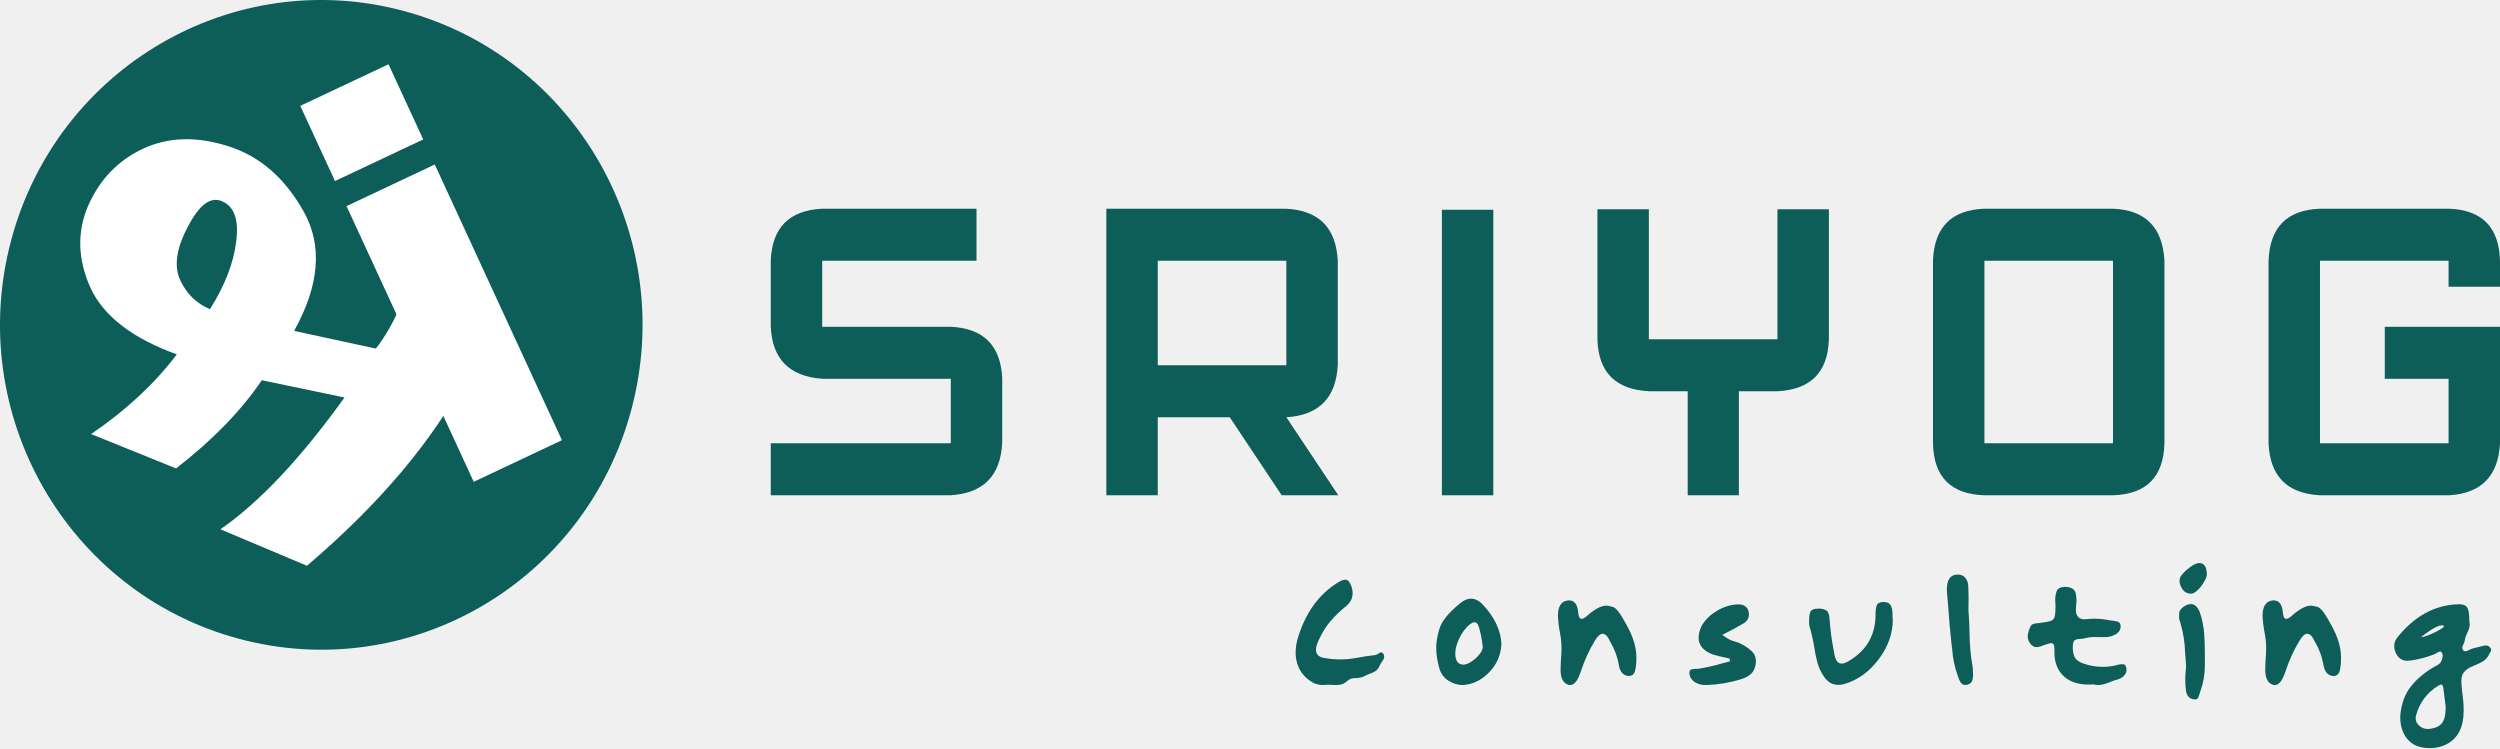
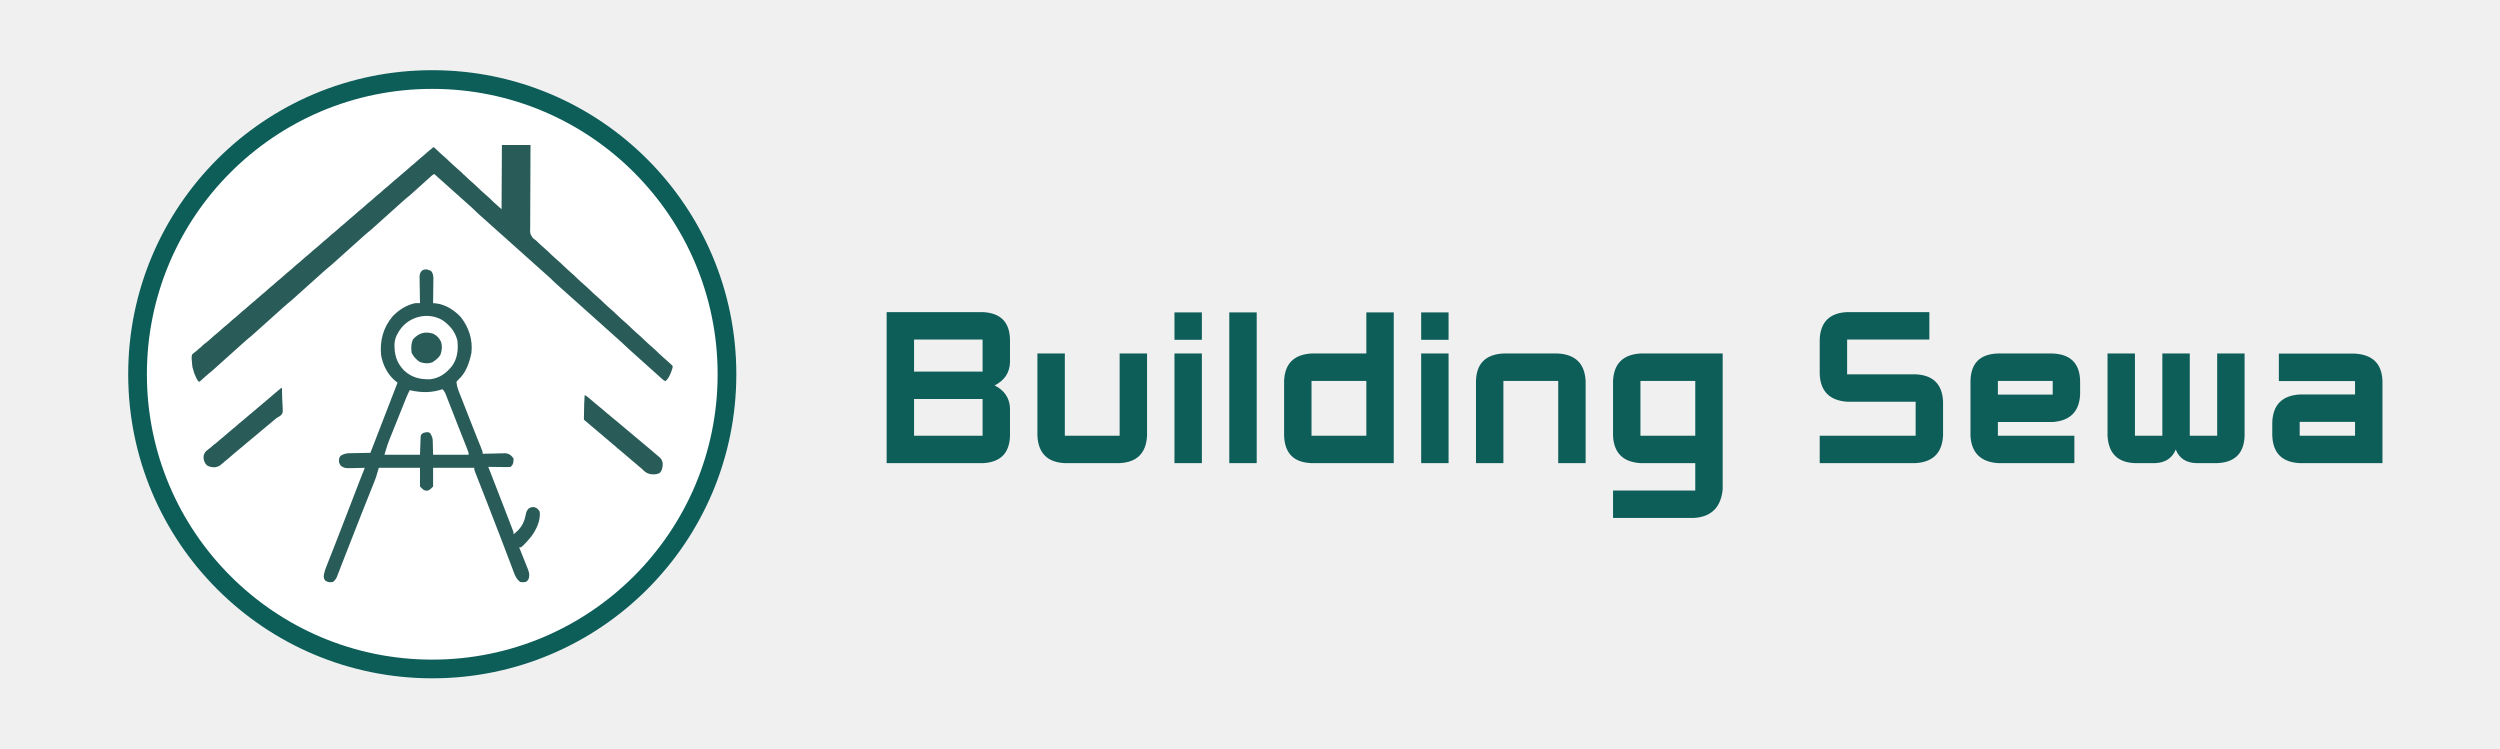
- <svg xmlns="http://www.w3.org/2000/svg" width="354" height="106" viewBox="0 0 354 106" fill="none">
-   <path d="M138.272 29.554V36.918H116.423V46.271H134.631C139.268 46.492 141.696 48.922 141.914 53.562V62.656C141.696 67.37 139.244 69.861 134.558 70.131H109.14V62.767H134.631V53.635H116.423C111.762 53.292 109.334 50.825 109.14 46.234V36.882C109.334 32.218 111.762 29.775 116.423 29.554H138.272Z" fill="#0D5D59" />
-   <path d="M182.146 51.721V36.918H163.938V51.721H182.146ZM163.938 59.085V70.131H156.655V29.554H182.073C186.759 29.775 189.211 32.254 189.429 36.992V51.647C189.211 56.311 186.783 58.79 182.146 59.085L189.502 70.131H181.491L174.135 59.085H163.938Z" fill="#0D5D59" />
-   <path d="M204.171 29.701H211.454V70.131H204.171V29.701Z" fill="#0D5D59" />
-   <path d="M226.195 29.628H233.478V48.038H251.686V29.628H258.969V48.112C258.799 52.752 256.359 55.182 251.65 55.403H246.224V70.131H238.977V55.403H233.551C228.793 55.182 226.341 52.739 226.195 48.075V29.628Z" fill="#0D5D59" />
-   <path d="M299.201 62.767V36.918H280.993V62.767H299.201ZM273.71 36.882C273.905 32.169 276.332 29.726 280.993 29.554H299.165C303.778 29.726 306.218 32.169 306.485 36.882V62.767C306.363 67.529 303.935 69.984 299.201 70.131H280.993C276.235 69.984 273.807 67.529 273.71 62.767V36.882Z" fill="#0D5D59" />
-   <path d="M321.226 36.955C321.396 32.193 323.823 29.726 328.509 29.554H346.79C351.475 29.726 353.879 32.193 354 36.955V40.6H346.717V36.918H328.509V62.767H346.717V53.635H337.686V46.271H354V62.767C353.757 67.406 351.354 69.861 346.79 70.131H328.509C323.872 69.886 321.444 67.443 321.226 62.804V36.955Z" fill="#0D5D59" />
-   <path d="M89.426 57.903C82.925 82.436 57.985 96.995 33.722 90.422C9.459 83.848 -4.94 58.631 1.561 34.097C8.062 9.564 33.002 -4.995 57.265 1.578C81.529 8.152 95.927 33.369 89.426 57.903Z" fill="#0D5D59" />
-   <path fill-rule="evenodd" clip-rule="evenodd" d="M53.227 49.359C55.763 46.06 57.533 41.996 58.537 37.164L66.026 53.398C61.248 62.463 53.727 71.368 43.463 80.114L31.213 74.949C36.758 71.1 42.615 64.878 48.782 56.283L37.072 53.84C34.138 58.175 30.09 62.337 24.928 66.327L12.895 61.462C17.825 58.117 21.873 54.357 25.039 50.182C18.734 47.899 14.657 44.753 12.807 40.744C11.001 36.714 10.89 32.851 12.474 29.154C14.101 25.436 16.679 22.745 20.208 21.08C23.781 19.395 27.807 19.267 32.285 20.695C36.743 22.079 40.317 25.167 43.006 29.961C45.694 34.754 45.242 40.385 41.648 46.854L53.227 49.359ZM25.516 39.658C26.41 41.596 27.814 42.972 29.728 43.786C31.84 40.43 33.077 37.245 33.438 34.232C33.842 31.198 33.205 29.3 31.526 28.536C29.891 27.751 28.257 28.924 26.624 32.055C24.971 35.141 24.602 37.675 25.516 39.658Z" fill="white" />
-   <path d="M49.07 29.185L61.563 23.293L79.572 62.331L67.079 68.223L49.07 29.185ZM42.521 14.989L55.014 9.097L59.925 19.744L47.433 25.636L42.521 14.989Z" fill="white" />
-   <path d="M189.07 97L188.036 96.956C187.948 96.956 187.846 96.963 187.728 96.978C187.611 96.993 187.479 97 187.332 97C186.907 97 186.482 96.912 186.056 96.736C184.868 96.105 184.084 95.196 183.702 94.008C183.541 93.495 183.46 92.959 183.46 92.402C183.46 91.639 183.607 90.818 183.9 89.938C185 86.609 186.804 84.152 189.312 82.568L189.422 82.502C189.833 82.223 190.2 82.084 190.522 82.084C190.816 82.084 191.072 82.341 191.292 82.854C191.454 83.25 191.534 83.631 191.534 83.998C191.534 84.673 191.248 85.267 190.676 85.78C189.87 86.411 189.122 87.122 188.432 87.914C187.758 88.691 187.186 89.615 186.716 90.686C186.467 91.214 186.342 91.654 186.342 92.006C186.342 92.695 186.79 93.091 187.684 93.194C188.388 93.311 189.085 93.37 189.774 93.37C190.522 93.37 191.263 93.304 191.996 93.172C192.906 92.996 193.822 92.857 194.746 92.754C194.878 92.725 195.018 92.659 195.164 92.556C195.311 92.439 195.458 92.38 195.604 92.38C195.736 92.38 195.854 92.497 195.956 92.732C195.986 92.82 196 92.908 196 92.996C196 93.099 195.971 93.216 195.912 93.348C195.854 93.465 195.766 93.605 195.648 93.766C195.531 93.913 195.436 94.074 195.362 94.25C195.201 94.617 194.996 94.881 194.746 95.042C194.512 95.189 194.262 95.306 193.998 95.394C193.749 95.467 193.514 95.57 193.294 95.702C192.884 95.907 192.473 96.01 192.062 96.01C191.828 96.01 191.608 96.032 191.402 96.076C191.197 96.12 191.006 96.223 190.83 96.384C190.464 96.707 190.097 96.897 189.73 96.956C189.525 96.985 189.305 97 189.07 97Z" fill="#0D5D59" />
-   <path d="M207.258 94.118C207.61 94.089 207.991 93.935 208.402 93.656C208.827 93.363 209.187 93.033 209.48 92.666C209.788 92.285 209.949 91.94 209.964 91.632L209.854 90.796C209.766 90.151 209.634 89.535 209.458 88.948C209.458 88.875 209.392 88.699 209.26 88.42C209.143 88.215 208.981 88.112 208.776 88.112C208.615 88.112 208.424 88.193 208.204 88.354C207.588 88.809 207.053 89.513 206.598 90.466C206.246 91.229 206.07 91.918 206.07 92.534C206.07 93.59 206.466 94.118 207.258 94.118ZM207.258 97H207.126C206.437 97 205.769 96.802 205.124 96.406C204.493 95.995 204.068 95.445 203.848 94.756C203.525 93.656 203.364 92.637 203.364 91.698C203.364 90.965 203.518 90.07 203.826 89.014C204.149 87.958 205.131 86.755 206.774 85.406C207.287 84.981 207.793 84.768 208.292 84.768C208.805 84.768 209.304 84.988 209.788 85.428C211.548 87.232 212.487 89.139 212.604 91.148C212.531 92.717 211.966 94.052 210.91 95.152C209.869 96.252 208.651 96.868 207.258 97Z" fill="#0D5D59" />
-   <path d="M222.319 97L222.099 96.978C221.351 96.743 220.977 96.032 220.977 94.844C220.977 94.331 221.013 93.575 221.087 92.578L221.109 91.874C221.109 91.053 221.028 90.253 220.867 89.476C220.72 88.684 220.632 87.899 220.603 87.122C220.617 85.861 221.065 85.164 221.945 85.032L222.165 85.01C222.913 85.01 223.345 85.545 223.463 86.616C223.507 87.291 223.668 87.628 223.947 87.628C224.137 87.628 224.387 87.496 224.695 87.232C225.795 86.249 226.719 85.758 227.467 85.758C227.599 85.758 227.899 85.817 228.369 85.934C228.838 86.051 229.491 86.909 230.327 88.508C231.251 90.136 231.713 91.669 231.713 93.106C231.713 93.971 231.639 94.639 231.493 95.108C231.375 95.46 231.126 95.665 230.745 95.724C229.879 95.724 229.366 95.167 229.205 94.052C228.999 92.952 228.633 91.947 228.105 91.038L228.017 90.884C227.679 90.121 227.32 89.74 226.939 89.74C226.587 89.74 226.22 90.063 225.839 90.708C225.003 92.087 224.328 93.575 223.815 95.174L223.727 95.372C223.36 96.457 222.891 97 222.319 97Z" fill="#0D5D59" />
-   <path d="M241.686 97H241.466C240.908 97 240.395 96.853 239.926 96.56C239.456 96.193 239.222 95.768 239.222 95.284C239.222 95.005 239.31 94.844 239.486 94.8C239.676 94.741 239.867 94.712 240.058 94.712H240.388C241.532 94.536 242.654 94.287 243.754 93.964L244.986 93.634C244.942 93.502 244.92 93.377 244.92 93.26L244.194 93.084C243.636 92.981 243.094 92.849 242.566 92.688C241.202 92.175 240.52 91.375 240.52 90.29C240.52 89.85 240.637 89.351 240.872 88.794C241.326 87.885 242.067 87.122 243.094 86.506C244.135 85.89 245.169 85.582 246.196 85.582C246.885 85.582 247.34 85.868 247.56 86.44C247.618 86.645 247.648 86.836 247.648 87.012C247.648 87.525 247.398 87.943 246.9 88.266C245.946 88.823 244.942 89.366 243.886 89.894C244.458 90.378 245.074 90.701 245.734 90.862C246.174 90.994 246.584 91.177 246.966 91.412C247.494 91.72 247.919 92.057 248.242 92.424C248.506 92.747 248.638 93.165 248.638 93.678L248.616 93.986C248.528 94.617 248.3 95.101 247.934 95.438C247.567 95.761 247.09 96.01 246.504 96.186C244.92 96.67 243.314 96.941 241.686 97Z" fill="#0D5D59" />
-   <path d="M260.298 96.978C259.477 96.978 258.802 96.589 258.274 95.812C257.834 95.167 257.519 94.485 257.328 93.766C257.137 93.047 256.991 92.314 256.888 91.566C256.756 90.803 256.595 90.048 256.404 89.3C256.243 88.875 256.162 88.449 256.162 88.024C256.177 87.907 256.184 87.782 256.184 87.65V87.452C256.184 87.188 256.235 86.924 256.338 86.66C256.47 86.337 256.881 86.176 257.57 86.176C257.966 86.176 258.303 86.257 258.582 86.418C258.861 86.579 259.022 86.983 259.066 87.628C259.169 89.183 259.374 90.723 259.682 92.248L259.726 92.512C259.873 93.48 260.225 93.964 260.782 93.964C261.105 93.964 261.493 93.81 261.948 93.502C264.324 92.05 265.534 89.931 265.578 87.144V86.814C265.578 86.418 265.629 86.066 265.732 85.758C265.835 85.435 266.157 85.259 266.7 85.23C267.257 85.245 267.617 85.443 267.778 85.824C267.91 86.132 267.976 86.491 267.976 86.902V87.276C267.976 87.364 267.983 87.452 267.998 87.54C268.013 87.613 268.02 87.679 268.02 87.738C268.02 89.733 267.338 91.625 265.974 93.414C264.625 95.189 262.982 96.347 261.046 96.89C260.782 96.949 260.533 96.978 260.298 96.978Z" fill="#0D5D59" />
-   <path d="M278.291 97C278.042 97 277.829 96.89 277.653 96.67C277.492 96.435 277.352 96.127 277.235 95.746C276.78 94.485 276.509 93.187 276.421 91.852L276.333 91.17C276.142 89.439 275.988 87.709 275.871 85.978C275.739 84.555 275.673 83.727 275.673 83.492C275.673 82.069 276.186 81.358 277.213 81.358C277.697 81.358 278.056 81.512 278.291 81.82C278.54 82.113 278.68 82.495 278.709 82.964C278.738 83.507 278.753 84.027 278.753 84.526L278.731 86.44C278.819 87.525 278.87 88.581 278.885 89.608C278.9 91.309 279.054 92.967 279.347 94.58C279.362 94.712 279.369 94.932 279.369 95.24L279.391 95.614C279.391 95.849 279.347 96.105 279.259 96.384C279.186 96.648 278.958 96.839 278.577 96.956C278.474 96.985 278.379 97 278.291 97Z" fill="#0D5D59" />
-   <path d="M297.111 97C296.891 97 296.671 96.971 296.451 96.912L295.725 96.934C294.273 96.934 293.122 96.553 292.271 95.79C291.362 94.969 290.907 93.839 290.907 92.402V91.918C290.907 91.346 290.753 91.06 290.445 91.06L290.203 91.104C290.174 91.104 289.917 91.185 289.433 91.346L289.257 91.412C288.935 91.559 288.619 91.632 288.311 91.632C288.033 91.632 287.761 91.471 287.497 91.148C287.248 90.811 287.123 90.481 287.123 90.158C287.123 89.791 287.233 89.351 287.453 88.838C287.571 88.574 287.725 88.413 287.915 88.354C288.121 88.281 288.341 88.244 288.575 88.244L288.905 88.2C289.609 88.112 290.108 88.017 290.401 87.914C290.709 87.797 290.893 87.584 290.951 87.276C291.025 86.968 291.061 86.469 291.061 85.78C291.061 85.633 291.054 85.494 291.039 85.362C291.025 85.215 291.017 85.083 291.017 84.966C291.017 84.555 291.083 84.145 291.215 83.734C291.347 83.323 291.773 83.111 292.491 83.096C293.313 83.14 293.789 83.448 293.921 84.02C293.995 84.328 294.031 84.658 294.031 85.01C294.031 85.289 294.009 85.575 293.965 85.868L293.943 86.33C293.943 87.239 294.361 87.694 295.197 87.694C295.344 87.694 295.505 87.679 295.681 87.65C295.989 87.621 296.29 87.606 296.583 87.606C297.287 87.606 297.984 87.679 298.673 87.826C298.908 87.855 299.135 87.885 299.355 87.914C299.59 87.943 299.803 88.002 299.993 88.09C300.184 88.178 300.279 88.391 300.279 88.728C300.279 89.153 300.059 89.513 299.619 89.806C299.209 90.026 298.798 90.158 298.387 90.202C298.109 90.217 297.823 90.224 297.529 90.224L296.605 90.202C296.107 90.202 295.615 90.268 295.131 90.4C294.955 90.444 294.765 90.466 294.559 90.466C294.295 90.466 294.053 90.517 293.833 90.62C293.613 90.723 293.503 91.082 293.503 91.698C293.503 92.094 293.569 92.49 293.701 92.886C293.833 93.282 294.193 93.612 294.779 93.876C295.747 94.243 296.73 94.426 297.727 94.426C298.299 94.426 298.871 94.367 299.443 94.25C299.546 94.235 299.656 94.206 299.773 94.162C300.008 94.089 300.243 94.052 300.477 94.052C300.507 94.052 300.595 94.059 300.741 94.074C300.903 94.074 301.02 94.272 301.093 94.668L301.115 94.866C301.115 95.159 300.998 95.431 300.763 95.68C300.529 95.929 300.235 96.105 299.883 96.208C299.531 96.296 299.194 96.406 298.871 96.538C298.167 96.846 297.581 97 297.111 97Z" fill="#0D5D59" />
-   <path d="M310.381 84.064H310.249C309.692 84.064 309.267 83.822 308.973 83.338C308.739 82.957 308.621 82.597 308.621 82.26C308.621 81.981 308.709 81.717 308.885 81.468C309.399 80.837 310.007 80.324 310.711 79.928C310.975 79.796 311.217 79.73 311.437 79.73C312.112 79.73 312.464 80.258 312.493 81.314C312.479 81.622 312.347 81.981 312.097 82.392C311.863 82.803 311.584 83.169 311.261 83.492C310.939 83.815 310.645 84.005 310.381 84.064ZM310.799 99.046L310.623 99.024C310.037 98.936 309.677 98.562 309.545 97.902C309.472 97.315 309.435 96.751 309.435 96.208C309.435 95.783 309.457 95.365 309.501 94.954C309.531 94.675 309.545 94.411 309.545 94.162C309.487 93.575 309.443 92.996 309.413 92.424C309.369 90.943 309.142 89.52 308.731 88.156C308.614 87.863 308.555 87.562 308.555 87.254C308.555 87.151 308.563 86.983 308.577 86.748C308.607 86.499 308.812 86.22 309.193 85.912C309.575 85.663 309.919 85.538 310.227 85.538C310.755 85.538 311.173 85.912 311.481 86.66C311.833 87.687 312.046 88.735 312.119 89.806C312.178 90.686 312.207 91.573 312.207 92.468V94.206C312.207 95.511 311.98 96.787 311.525 98.034L311.437 98.32C311.379 98.54 311.305 98.716 311.217 98.848C311.129 98.98 310.99 99.046 310.799 99.046Z" fill="#0D5D59" />
-   <path d="M322.097 97L321.877 96.978C321.129 96.743 320.755 96.032 320.755 94.844C320.755 94.331 320.791 93.575 320.865 92.578L320.887 91.874C320.887 91.053 320.806 90.253 320.645 89.476C320.498 88.684 320.41 87.899 320.381 87.122C320.395 85.861 320.843 85.164 321.723 85.032L321.943 85.01C322.691 85.01 323.123 85.545 323.241 86.616C323.285 87.291 323.446 87.628 323.725 87.628C323.915 87.628 324.165 87.496 324.473 87.232C325.573 86.249 326.497 85.758 327.245 85.758C327.377 85.758 327.677 85.817 328.147 85.934C328.616 86.051 329.269 86.909 330.105 88.508C331.029 90.136 331.491 91.669 331.491 93.106C331.491 93.971 331.417 94.639 331.271 95.108C331.153 95.46 330.904 95.665 330.523 95.724C329.657 95.724 329.144 95.167 328.983 94.052C328.777 92.952 328.411 91.947 327.883 91.038L327.795 90.884C327.457 90.121 327.098 89.74 326.717 89.74C326.365 89.74 325.998 90.063 325.617 90.708C324.781 92.087 324.106 93.575 323.593 95.174L323.505 95.372C323.138 96.457 322.669 97 322.097 97Z" fill="#0D5D59" />
-   <path d="M344.103 105.932C343.722 105.932 343.319 105.895 342.893 105.822C341.896 105.617 341.126 105.089 340.583 104.238C340.114 103.475 339.879 102.61 339.879 101.642V101.312C340.026 99.64 340.539 98.254 341.419 97.154C342.299 96.069 343.414 95.145 344.763 94.382L344.983 94.272C345.321 94.081 345.533 93.913 345.621 93.766C345.797 93.429 345.885 93.106 345.885 92.798C345.885 92.681 345.849 92.563 345.775 92.446C345.702 92.314 345.621 92.248 345.533 92.248C345.519 92.248 345.467 92.263 345.379 92.292C345.306 92.307 345.203 92.358 345.071 92.446C344.954 92.519 344.851 92.578 344.763 92.622C343.663 93.062 342.527 93.363 341.353 93.524C341.177 93.553 341.016 93.568 340.869 93.568C340.239 93.568 339.74 93.282 339.373 92.71C339.139 92.285 339.021 91.881 339.021 91.5C339.021 91.104 339.139 90.73 339.373 90.378C341.852 87.225 344.807 85.619 348.239 85.56C348.899 85.575 349.303 85.795 349.449 86.22C349.581 86.587 349.647 87.005 349.647 87.474V87.738L349.713 88.508C349.713 88.757 349.596 89.131 349.361 89.63C349.171 89.997 349.046 90.385 348.987 90.796C348.958 90.957 348.892 91.126 348.789 91.302C348.701 91.478 348.657 91.632 348.657 91.764C348.657 91.881 348.701 91.991 348.789 92.094C348.892 92.182 348.995 92.226 349.097 92.226C349.229 92.226 349.405 92.16 349.625 92.028C349.772 91.955 349.911 91.896 350.043 91.852L350.791 91.654C351.51 91.478 351.906 91.39 351.979 91.39C352.229 91.39 352.449 91.5 352.639 91.72C352.713 91.837 352.749 91.94 352.749 92.028C352.749 92.057 352.735 92.109 352.705 92.182C352.691 92.255 352.647 92.336 352.573 92.424C352.515 92.512 352.471 92.6 352.441 92.688C352.236 93.099 351.957 93.414 351.605 93.634C351.268 93.839 350.909 94.015 350.527 94.162C350.234 94.279 349.955 94.404 349.691 94.536C349.178 94.829 348.841 95.167 348.679 95.548C348.577 95.812 348.525 96.113 348.525 96.45C348.525 96.729 348.569 97.271 348.657 98.078C348.789 98.929 348.855 99.787 348.855 100.652C348.855 102.969 348.049 104.546 346.435 105.382C345.746 105.749 344.969 105.932 344.103 105.932ZM342.827 90.224C343.003 90.224 343.297 90.151 343.707 90.004C344.133 89.843 344.558 89.652 344.983 89.432C345.702 89.065 346.061 88.816 346.061 88.684C346.061 88.596 345.966 88.552 345.775 88.552C345.555 88.552 345.291 88.625 344.983 88.772C344.675 88.919 344.353 89.109 344.015 89.344C343.678 89.564 343.399 89.762 343.179 89.938L342.827 90.224ZM343.795 103.226L344.037 103.204C344.903 103.101 345.497 102.815 345.819 102.346C346.142 101.891 346.303 101.195 346.303 100.256V100.014L345.995 97.572C345.966 97.147 345.856 96.934 345.665 96.934C345.563 96.934 345.431 96.985 345.269 97.088C343.612 98.115 342.549 99.567 342.079 101.444L342.057 101.708C342.057 102.104 342.226 102.456 342.563 102.764C342.915 103.072 343.326 103.226 343.795 103.226Z" fill="#0D5D59" />
+ <svg xmlns="http://www.w3.org/2000/svg" width="2672" height="800" viewBox="0 0 2672 800" fill="none">
+   <circle cx="462" cy="400" r="325" fill="white" />
+   <circle cx="462" cy="400" r="315" fill="white" stroke="#0D5D59" stroke-width="20" />
+   <path d="M536.433 155C546.528 155 556.622 155 567.023 155C566.993 159.366 566.993 159.366 566.963 163.82C566.904 173.147 566.874 182.474 566.863 191.802C566.861 193.252 566.859 194.702 566.856 196.152C566.856 196.441 566.855 196.73 566.855 197.027C566.847 201.694 566.819 206.36 566.782 211.027C566.745 215.82 566.731 220.613 566.737 225.406C566.741 228.361 566.727 231.315 566.69 234.269C566.666 236.299 566.665 238.328 566.68 240.358C566.688 241.527 566.687 242.695 566.66 243.864C566.435 249.58 566.435 249.58 569.424 254.399C570.418 255.23 571.457 255.984 572.539 256.722C573.579 257.492 574.422 258.374 575.285 259.3C576.295 260.368 577.417 261.337 578.529 262.319C578.773 262.536 579.016 262.753 579.268 262.976C580.038 263.662 580.809 264.346 581.581 265.03C582.599 265.933 583.616 266.837 584.633 267.742C584.861 267.944 585.09 268.145 585.325 268.353C586.69 269.569 587.969 270.828 589.228 272.131C590.28 273.194 591.405 274.189 592.534 275.186C592.778 275.403 593.021 275.62 593.273 275.844C594.043 276.529 594.814 277.213 595.586 277.897C596.604 278.8 597.622 279.704 598.638 280.609C598.867 280.811 599.095 281.013 599.33 281.221C600.459 282.225 601.543 283.248 602.583 284.326C603.865 285.654 605.225 286.893 606.619 288.125C606.871 288.349 607.124 288.574 607.383 288.805C608.18 289.514 608.977 290.222 609.775 290.929C610.828 291.863 611.88 292.798 612.931 293.734C613.168 293.943 613.404 294.152 613.648 294.367C615.033 295.6 616.333 296.875 617.609 298.198C618.66 299.26 619.784 300.254 620.913 301.25C621.156 301.467 621.4 301.684 621.651 301.908C622.422 302.593 623.193 303.277 623.965 303.962C624.983 304.864 626 305.768 627.017 306.673C627.245 306.875 627.474 307.077 627.709 307.285C628.838 308.29 629.921 309.312 630.962 310.391C632.243 311.718 633.604 312.957 634.998 314.189C635.25 314.414 635.502 314.638 635.762 314.869C636.558 315.578 637.356 316.286 638.154 316.994C639.207 317.927 640.259 318.862 641.31 319.798C641.546 320.007 641.783 320.216 642.027 320.431C643.411 321.664 644.712 322.939 645.988 324.262C647.039 325.325 648.163 326.318 649.291 327.314C649.535 327.531 649.779 327.748 650.03 327.972C650.8 328.657 651.572 329.342 652.343 330.026C653.362 330.929 654.379 331.833 655.395 332.737C655.624 332.939 655.852 333.141 656.088 333.349C657.212 334.349 658.29 335.367 659.326 336.441C660.686 337.85 662.139 339.161 663.619 340.47C663.895 340.716 664.172 340.963 664.457 341.216C665.332 341.996 666.209 342.774 667.086 343.553C668.242 344.579 669.398 345.607 670.552 346.635C670.813 346.866 671.074 347.097 671.342 347.334C672.788 348.622 674.154 349.946 675.486 351.328C676.506 352.362 677.598 353.328 678.695 354.296C679.048 354.61 679.048 354.61 679.409 354.931C680.153 355.593 680.898 356.254 681.643 356.915C682.627 357.787 683.61 358.66 684.592 359.533C684.812 359.728 685.033 359.923 685.26 360.123C686.363 361.105 687.42 362.106 688.436 363.161C689.799 364.571 691.254 365.884 692.735 367.194C693.011 367.44 693.288 367.686 693.573 367.94C694.448 368.72 695.324 369.498 696.201 370.277C697.358 371.303 698.513 372.331 699.668 373.359C699.929 373.59 700.19 373.821 700.458 374.058C701.9 375.343 703.262 376.663 704.59 378.042C705.674 379.137 706.835 380.16 707.998 381.187C708.252 381.413 708.505 381.639 708.767 381.872C709.568 382.585 710.371 383.298 711.174 384.01C712.236 384.951 713.296 385.894 714.356 386.837C714.596 387.05 714.836 387.262 715.084 387.481C718.788 390.779 718.788 390.779 719 391.971C718.953 392.198 718.906 392.425 718.857 392.659C718.781 393.04 718.781 393.04 718.704 393.429C718.378 394.649 718.009 395.835 717.555 397.021C717.41 397.401 717.41 397.401 717.263 397.789C716.558 399.583 715.745 401.313 714.813 403.022C714.7 403.234 714.587 403.446 714.47 403.664C713.602 405.188 712.529 406.232 711.128 407.393C709.871 406.907 709.054 406.278 708.09 405.413C707.78 405.137 707.471 404.861 707.152 404.576C706.647 404.121 706.647 404.121 706.132 403.656C705.772 403.334 705.412 403.011 705.051 402.689C704.073 401.814 703.098 400.936 702.123 400.059C701.101 399.14 700.077 398.223 699.053 397.306C697.113 395.567 695.174 393.826 693.237 392.085C691.038 390.11 688.838 388.136 686.637 386.163C682.873 382.787 679.111 379.411 675.35 376.033C674.884 375.614 674.884 375.614 674.409 375.187C674.141 374.947 673.873 374.706 673.596 374.457C673.038 373.957 672.478 373.458 671.916 372.961C671.035 372.163 670.181 371.349 669.333 370.523C665.811 367.1 662.131 363.821 658.45 360.535C657.724 359.885 656.998 359.235 656.271 358.586C654.718 357.196 653.164 355.807 651.61 354.419C649.359 352.408 647.11 350.397 644.862 348.385C641.208 345.117 637.553 341.849 633.898 338.581C633.571 338.289 633.571 338.289 633.237 337.991C631.69 336.607 630.142 335.224 628.595 333.84C626.822 332.256 625.05 330.672 623.277 329.087C622.95 328.794 622.95 328.794 622.615 328.496C618.969 325.236 615.324 321.976 611.679 318.715C609.436 316.709 607.192 314.703 604.948 312.698C603.412 311.326 601.876 309.953 600.341 308.579C599.456 307.788 598.572 306.997 597.686 306.206C596.725 305.348 595.764 304.489 594.804 303.629C594.527 303.382 594.25 303.135 593.964 302.881C592.748 301.79 591.566 300.69 590.443 299.523C588.967 297.992 587.379 296.571 585.779 295.145C585.449 294.85 585.119 294.554 584.779 294.25C583.871 293.436 582.961 292.624 582.051 291.812C581.067 290.933 580.084 290.053 579.101 289.174C577.399 287.651 575.697 286.13 573.994 284.608C571.53 282.406 569.066 280.203 566.603 277.999C562.602 274.42 558.601 270.842 554.599 267.264C554.36 267.05 554.12 266.836 553.874 266.615C552.176 265.097 550.478 263.579 548.779 262.061C546.84 260.327 544.9 258.593 542.96 256.858C542.721 256.645 542.482 256.431 542.236 256.211C538.248 252.646 534.262 249.08 530.275 245.514C527.819 243.316 525.362 241.119 522.904 238.923C521.22 237.418 519.536 235.913 517.853 234.407C516.883 233.539 515.912 232.671 514.941 231.804C513.886 230.862 512.833 229.92 511.78 228.977C511.475 228.705 511.17 228.433 510.856 228.154C509.315 226.772 507.839 225.362 506.416 223.883C505.63 223.076 504.797 222.318 503.952 221.562C503.779 221.407 503.607 221.253 503.429 221.094C502.863 220.586 502.295 220.079 501.727 219.573C501.316 219.205 500.905 218.837 500.495 218.47C499.388 217.479 498.28 216.489 497.172 215.499C496.011 214.462 494.851 213.423 493.691 212.385C491.497 210.423 489.303 208.461 487.108 206.5C484.608 204.266 482.109 202.031 479.611 199.795C474.474 195.2 469.335 190.606 464.196 186.013C463.157 186.437 462.403 186.877 461.599 187.601C461.281 187.885 461.281 187.885 460.957 188.174C460.729 188.381 460.502 188.588 460.267 188.801C460.023 189.019 459.78 189.238 459.529 189.463C458.724 190.186 457.921 190.911 457.119 191.636C456.558 192.14 455.997 192.644 455.436 193.148C453.957 194.476 452.48 195.806 451.004 197.137C448.647 199.261 446.288 201.383 443.927 203.504C443.105 204.242 442.285 204.982 441.465 205.722C440.956 206.18 440.447 206.638 439.937 207.096C439.712 207.3 439.488 207.503 439.256 207.713C438.169 208.689 437.064 209.625 435.896 210.522C433.984 212.003 432.217 213.61 430.435 215.213C430.051 215.558 429.667 215.902 429.283 216.247C428.461 216.983 427.639 217.721 426.818 218.459C425.518 219.627 424.216 220.795 422.914 221.962C420.15 224.44 417.388 226.919 414.626 229.398C411.643 232.076 408.66 234.753 405.675 237.429C404.383 238.587 403.092 239.746 401.801 240.906C400.996 241.629 400.19 242.352 399.383 243.074C399.012 243.407 398.641 243.74 398.271 244.074C396.471 245.694 394.655 247.265 392.719 248.753C391.096 250.047 389.583 251.446 388.051 252.825C387.667 253.169 387.283 253.514 386.899 253.858C386.077 254.595 385.255 255.332 384.435 256.07C383.134 257.239 381.832 258.406 380.53 259.573C377.766 262.051 375.004 264.53 372.242 267.01C369.259 269.687 366.276 272.365 363.291 275.04C361.999 276.198 360.708 277.357 359.417 278.517C358.612 279.241 357.806 279.963 357 280.686C356.628 281.019 356.258 281.352 355.887 281.685C354.087 283.305 352.272 284.876 350.335 286.365C348.712 287.659 347.2 289.058 345.668 290.437C345.284 290.781 344.899 291.125 344.515 291.47C343.693 292.207 342.872 292.944 342.051 293.682C340.75 294.85 339.448 296.018 338.146 297.185C335.382 299.663 332.62 302.142 329.858 304.621C326.875 307.299 323.892 309.976 320.907 312.652C319.615 313.81 318.324 314.969 317.033 316.129C316.228 316.852 315.422 317.575 314.616 318.297C314.245 318.63 313.874 318.963 313.503 319.297C311.703 320.917 309.888 322.488 307.951 323.977C306.328 325.27 304.816 326.669 303.284 328.048C302.9 328.393 302.516 328.737 302.131 329.081C301.309 329.818 300.488 330.556 299.667 331.293C298.366 332.462 297.065 333.629 295.762 334.797C292.999 337.274 290.236 339.754 287.474 342.233C284.491 344.91 281.508 347.588 278.523 350.263C277.231 351.421 275.94 352.581 274.65 353.74C273.844 354.464 273.038 355.186 272.232 355.909C271.861 356.242 271.49 356.575 271.12 356.908C269.319 358.528 267.504 360.1 265.567 361.588C263.944 362.882 262.432 364.281 260.9 365.66C260.516 366.004 260.132 366.348 259.748 366.693C258.926 367.43 258.104 368.167 257.283 368.905C255.983 370.074 254.681 371.241 253.379 372.408C250.615 374.886 247.852 377.365 245.09 379.845C242.108 382.522 239.124 385.199 236.14 387.875C234.848 389.033 233.556 390.192 232.266 391.352C231.461 392.075 230.655 392.798 229.848 393.52C229.477 393.853 229.106 394.186 228.736 394.52C226.892 396.179 225.039 397.804 223.047 399.322C222.023 400.116 221.073 400.974 220.121 401.835C219.82 402.105 219.82 402.105 219.514 402.38C218.886 402.944 218.259 403.508 217.633 404.073C217.203 404.46 216.772 404.847 216.342 405.234C215.297 406.173 214.253 407.113 213.21 408.053C211.979 407.602 211.5 407.216 210.931 406.143C210.796 405.89 210.66 405.636 210.521 405.375C210.382 405.102 210.243 404.829 210.101 404.548C209.955 404.266 209.81 403.985 209.661 403.695C206.484 397.394 205.038 390.768 205.033 383.866C205.029 383.548 205.024 383.231 205.019 382.903C205.011 379.488 205.011 379.489 206.374 378.174C207.093 377.544 207.833 376.941 208.58 376.339C211.355 374.059 214.034 371.71 216.676 369.307C217.931 368.17 219.189 367.06 220.546 366.02C222.44 364.562 224.172 362.961 225.926 361.369C227.895 359.58 229.862 357.827 231.993 356.194C233.541 354.959 234.975 353.617 236.429 352.296C238.347 350.553 240.266 348.853 242.341 347.26C243.688 346.191 244.935 345.032 246.196 343.883C247.677 342.533 249.151 341.196 250.757 339.965C252.655 338.503 254.39 336.9 256.147 335.304C258.124 333.509 260.098 331.749 262.238 330.109C263.651 328.987 264.958 327.767 266.282 326.562C268.076 324.929 269.883 323.35 271.824 321.857C273.106 320.839 274.296 319.739 275.496 318.643C276.916 317.348 278.333 316.072 279.873 314.89C281.704 313.478 283.383 311.936 285.079 310.395C286.996 308.653 288.916 306.952 290.99 305.36C292.337 304.291 293.584 303.131 294.845 301.982C296.571 300.409 298.317 298.897 300.184 297.459C301.536 296.383 302.792 295.219 304.059 294.064C305.544 292.71 307.022 291.371 308.631 290.136C310.46 288.728 312.134 287.188 313.826 285.651C315.743 283.908 317.663 282.208 319.737 280.615C321.084 279.547 322.332 278.387 323.593 277.238C325.319 275.664 327.064 274.153 328.932 272.715C330.284 271.638 331.539 270.475 332.806 269.319C334.291 267.966 335.769 266.627 337.379 265.391C339.207 263.983 340.882 262.443 342.573 260.906C344.49 259.164 346.41 257.463 348.484 255.871C349.831 254.802 351.079 253.642 352.34 252.493C354.066 250.92 355.811 249.408 357.679 247.97C359.031 246.894 360.286 245.73 361.554 244.575C363.042 243.218 364.525 241.876 366.138 240.636C367.896 239.282 369.51 237.806 371.136 236.327C372.99 234.641 374.851 233.003 376.857 231.462C378.205 230.391 379.455 229.23 380.719 228.079C382.211 226.718 383.698 225.373 385.314 224.13C387.003 222.829 388.555 221.417 390.117 219.995C391.907 218.366 393.71 216.791 395.646 215.302C396.997 214.228 398.25 213.065 399.515 211.912C401.007 210.552 402.494 209.207 404.11 207.963C405.799 206.662 407.351 205.251 408.913 203.829C410.699 202.203 412.499 200.632 414.431 199.146C415.849 198.016 417.165 196.792 418.495 195.581C420.289 193.948 422.096 192.37 424.037 190.877C425.319 189.859 426.509 188.758 427.709 187.663C429.136 186.36 430.562 185.079 432.109 183.889C433.801 182.584 435.358 181.17 436.923 179.744C438.709 178.118 440.509 176.548 442.441 175.061C443.859 173.931 445.175 172.708 446.505 171.496C448.299 169.863 450.106 168.285 452.047 166.792C453.33 165.774 454.519 164.673 455.719 163.578C457.419 162.027 459.141 160.534 460.985 159.12C461.722 158.547 462.414 157.94 463.09 157.309C464.319 157.676 464.576 157.95 465.379 158.821C466.713 160.228 468.131 161.529 469.598 162.825C469.858 163.057 470.118 163.289 470.386 163.527C471.209 164.26 472.033 164.991 472.857 165.723C473.945 166.687 475.031 167.653 476.117 168.62C476.361 168.836 476.606 169.052 476.858 169.275C478.019 170.309 479.139 171.357 480.208 172.468C481.618 173.931 483.135 175.283 484.672 176.638C485.269 177.168 485.865 177.698 486.461 178.228C487.393 179.054 488.326 179.879 489.259 180.704C490.166 181.506 491.07 182.309 491.974 183.113C492.257 183.361 492.539 183.61 492.829 183.865C493.087 184.094 493.344 184.324 493.609 184.56C493.837 184.761 494.065 184.963 494.3 185.171C494.786 185.683 494.786 185.683 494.786 186.343C495.029 186.343 495.273 186.343 495.523 186.343C496.066 186.836 496.066 186.836 496.693 187.513C497.984 188.871 499.346 190.133 500.764 191.385C501.129 191.71 501.129 191.71 501.502 192.042C502.273 192.728 503.044 193.412 503.816 194.096C504.834 194.999 505.851 195.903 506.868 196.808C507.096 197.01 507.325 197.212 507.56 197.419C508.687 198.423 509.769 199.443 510.808 200.521C512.116 201.876 513.507 203.138 514.93 204.396C515.19 204.628 515.45 204.859 515.718 205.098C516.541 205.831 517.365 206.562 518.189 207.293C519.277 208.258 520.363 209.224 521.449 210.19C521.693 210.407 521.938 210.623 522.19 210.846C522.543 211.16 522.543 211.16 522.902 211.48C523.105 211.659 523.307 211.839 523.516 212.024C524.666 213.11 525.75 214.25 526.85 215.376C529.891 218.098 532.932 220.82 536.064 223.625C536.186 200.978 536.308 178.332 536.433 155Z" fill="#295C59" />
+   <path d="M624.883 422.24C626.246 422.815 627.186 423.521 628.292 424.446C628.577 424.683 628.577 424.683 628.867 424.925C629.507 425.458 630.143 425.994 630.78 426.529C631.249 426.922 631.717 427.314 632.186 427.707C633.182 428.541 634.177 429.376 635.171 430.212C636.615 431.427 638.062 432.639 639.51 433.849C639.849 434.133 639.849 434.133 640.196 434.422C641.514 435.523 642.837 436.618 644.164 437.71C645.805 439.06 647.423 440.421 648.984 441.846C649.884 442.636 650.844 443.361 651.799 444.098C652.711 444.823 653.559 445.597 654.413 446.376C655.08 446.963 655.767 447.512 656.476 448.058C658.014 449.255 659.5 450.493 660.978 451.748C661.53 452.214 662.081 452.68 662.632 453.146C662.912 453.382 663.191 453.619 663.478 453.862C664.816 454.994 666.157 456.124 667.497 457.253C667.757 457.472 668.017 457.691 668.284 457.917C670.202 459.532 672.125 461.142 674.051 462.749C675.723 464.145 677.393 465.544 679.06 466.945C680.962 468.542 682.866 470.137 684.773 471.729C687.406 473.927 690.034 476.13 692.659 478.336C693.193 478.785 693.728 479.234 694.262 479.682C695.1 480.385 695.937 481.088 696.774 481.792C697.028 482.005 697.283 482.218 697.545 482.438C698.74 483.443 699.921 484.458 701.076 485.501C701.959 486.297 702.861 487.051 703.823 487.771C706.429 489.812 707.883 492.001 708.307 495.129C708.413 498.514 707.814 502.741 705.228 505.381C702.874 506.757 700.395 507.117 697.626 506.969C697.004 506.942 697.004 506.942 696.368 506.914C692.614 506.484 690.168 505.099 687.652 502.639C687.137 502.151 686.622 501.664 686.105 501.179C685.854 500.941 685.604 500.704 685.345 500.46C684.386 499.588 683.366 498.795 682.327 498C681.31 497.205 680.371 496.349 679.429 495.484C678.011 494.196 676.567 492.973 675.028 491.801C673.874 490.878 672.8 489.886 671.714 488.9C670.754 488.034 669.779 487.202 668.741 486.411C667.513 485.473 666.373 484.469 665.24 483.441C664.114 482.42 662.983 481.422 661.761 480.492C660.248 479.338 658.868 478.077 657.472 476.811C656.245 475.704 654.979 474.666 653.652 473.656C652.498 472.733 651.424 471.74 650.338 470.755C649.151 469.683 647.92 468.685 646.638 467.706C645.404 466.722 644.263 465.655 643.102 464.603C642.34 463.93 641.567 463.298 640.754 462.676C639.518 461.731 638.37 460.721 637.229 459.686C636.104 458.665 634.973 457.668 633.751 456.738C632.24 455.585 630.863 454.326 629.469 453.063C628.176 451.896 626.845 450.788 625.444 449.724C624.155 448.736 624.155 448.736 624.069 447.774C624.076 447.409 624.083 447.045 624.09 446.669C624.1 446.049 624.099 446.049 624.109 445.417C624.12 444.962 624.131 444.507 624.142 444.052C624.15 443.584 624.159 443.116 624.167 442.648C624.185 441.663 624.205 440.679 624.227 439.694C624.256 438.446 624.28 437.198 624.302 435.949C624.319 434.98 624.338 434.01 624.358 433.041C624.367 432.582 624.376 432.123 624.385 431.663C624.446 428.512 624.619 425.382 624.883 422.24Z" fill="#295C59" />
+   <path d="M301.297 414.652C301.324 415.424 301.351 416.196 301.377 416.967C301.386 417.215 301.394 417.462 301.403 417.717C301.45 419.121 301.49 420.525 301.52 421.93C301.534 422.53 301.547 423.131 301.56 423.731C301.567 424.038 301.573 424.345 301.58 424.661C301.627 426.578 301.717 428.488 301.838 430.401C302.49 441.048 302.49 441.048 300.545 443.537C299.377 444.646 298.053 445.438 296.585 446.199C295.215 446.963 294.127 447.975 292.981 448.984C292.526 449.367 292.07 449.748 291.612 450.128C290.685 450.901 289.759 451.675 288.833 452.45C286.682 454.249 284.529 456.046 282.362 457.831C280.237 459.582 278.133 461.353 276.031 463.127C272.622 466.003 269.2 468.867 265.754 471.708C261.647 475.095 257.588 478.529 253.523 481.957C252.208 483.066 250.891 484.173 249.571 485.276C247.333 487.147 245.104 489.016 242.957 490.971C242.074 491.748 241.132 492.457 240.191 493.177C239.381 493.832 238.619 494.52 237.859 495.222C235.353 497.531 233.119 499.106 229.429 499.443C226.485 499.443 223.95 498.98 221.435 497.566C218.728 495.142 217.618 492.07 217.497 488.679C217.644 485.363 218.761 483.682 221.464 481.406C222.497 480.58 223.537 479.763 224.59 478.958C225.564 478.175 226.483 477.346 227.401 476.513C228.753 475.286 230.14 474.125 231.605 473.007C232.762 472.08 233.841 471.084 234.932 470.095C236.119 469.023 237.35 468.025 238.632 467.047C239.532 466.328 240.375 465.568 241.222 464.8C242.29 463.833 243.361 462.899 244.516 462.017C245.752 461.072 246.9 460.061 248.041 459.027C249.401 457.793 250.795 456.624 252.269 455.499C253.501 454.515 254.642 453.45 255.802 452.398C256.802 451.515 257.847 450.697 258.914 449.88C259.746 449.217 260.526 448.519 261.309 447.809C262.314 446.897 263.33 446.023 264.418 445.19C265.588 444.293 266.676 443.346 267.758 442.365C269.056 441.19 270.387 440.088 271.789 439.015C272.693 438.292 273.54 437.528 274.392 436.757C275.69 435.581 277.021 434.479 278.423 433.406C279.327 432.683 280.174 431.92 281.026 431.148C282.324 429.972 283.655 428.87 285.057 427.797C285.961 427.074 286.808 426.311 287.66 425.539C288.727 424.572 289.799 423.637 290.954 422.755C292.189 421.81 293.338 420.8 294.478 419.765C295.886 418.491 297.317 417.274 298.843 416.116C299.469 415.645 299.469 415.645 300.041 415.085C300.56 414.652 300.56 414.652 301.297 414.652Z" fill="#295C59" />
+   <path d="M219.107 367.142C219.351 367.251 219.594 367.36 219.844 367.472C219.674 367.596 219.503 367.72 219.327 367.847C210.352 373.939 210.352 373.939 205.395 382.494C205.05 385.972 205.481 389.457 206.208 392.877C206.086 392.877 205.965 392.877 205.839 392.877C205.292 389.824 205.024 386.834 205.01 383.742C205.007 383.43 205.003 383.119 205 382.798C205.016 379.485 205.016 379.486 206.374 378.174C207.093 377.544 207.833 376.941 208.58 376.339C211.112 374.258 213.574 372.128 215.998 369.947C216.307 369.669 216.616 369.39 216.935 369.104C217.66 368.451 218.384 367.797 219.107 367.142Z" fill="#295C59" />
+   <path d="M229.425 474.698C229.668 474.807 229.911 474.916 230.162 475.028C228.655 476.393 227.147 477.755 225.636 479.116C225.122 479.579 224.608 480.043 224.096 480.508C223.36 481.175 222.622 481.839 221.884 482.503C221.654 482.712 221.424 482.922 221.187 483.137C220.629 483.636 220.053 484.118 219.474 484.596C219.23 484.596 218.987 484.596 218.736 484.596C219.771 482.486 221.907 481.018 223.827 479.544C225.8 478.028 227.602 476.356 229.425 474.698Z" fill="#295C59" />
+   <path d="M456.449 288C459.887 289 459.887 289 461.584 290.614C463.383 293.907 463.226 296.432 463.18 300.172C463.175 300.854 463.171 301.537 463.167 302.24C463.15 304.411 463.112 306.58 463.074 308.75C463.059 310.225 463.045 311.701 463.033 313.176C463 316.784 462.948 320.392 462.887 324L466.457 324.316C476.635 325.608 485.843 331.727 492.695 339.121C501.211 350.308 505.351 362.942 503.887 377C501.796 387.326 498.029 398.611 489.949 405.75L487.887 408C488.176 413.83 490.744 419.233 492.859 424.602C493.261 425.633 493.663 426.665 494.076 427.728C495.362 431.029 496.655 434.327 497.949 437.625C498.793 439.789 499.636 441.953 500.479 444.117C503.715 452.417 506.958 460.715 510.293 468.976C510.667 469.904 511.042 470.832 511.428 471.788C512.131 473.528 512.838 475.267 513.549 477.004C515.888 482.781 515.887 482.781 515.887 485C517.12 484.961 517.12 484.961 518.378 484.921C522.11 484.817 525.842 484.752 529.574 484.688L533.494 484.561L537.273 484.512C538.994 484.472 538.994 484.473 540.749 484.433C544.874 485.179 546.358 486.722 548.887 490C548.819 494.02 548.769 496.118 545.887 499C543.457 499.227 543.456 499.227 540.441 499.195L537.18 499.176L533.762 499.125L530.32 499.098C527.509 499.074 524.698 499.041 521.887 499C522.217 499.851 522.218 499.851 522.555 500.719C524.892 506.739 527.229 512.76 529.565 518.781C530.432 521.014 531.299 523.248 532.166 525.48C535.08 532.984 537.986 540.491 540.887 548C541.289 549.039 541.692 550.079 542.106 551.149C543.245 554.094 544.379 557.041 545.512 559.988C545.855 560.873 546.198 561.759 546.552 562.671C546.861 563.478 547.17 564.286 547.488 565.118C547.896 566.176 547.896 566.176 548.312 567.255C548.887 569 548.887 569 548.887 571C556.274 565.496 560.247 559.259 561.887 550.125C562.511 546.867 562.867 546.023 565.137 543.375C567.887 542 567.887 542 571.012 542C574.349 543.161 575.11 544.014 576.887 547C577.98 556.432 573.035 566.498 567.512 573.812C564.241 577.735 560.844 581.753 556.887 585H554.887C555.113 585.564 555.341 586.128 555.574 586.709C556.617 589.306 557.658 591.903 558.699 594.5L559.779 597.188C560.822 599.789 561.856 602.394 562.887 605C563.195 605.767 563.504 606.535 563.822 607.325C565.539 611.699 566.374 614.431 564.887 619C563.699 620.875 563.699 620.875 561.887 622C558.95 622.437 558.949 622.437 555.887 622C552.68 619.325 551.136 616.838 549.667 612.964C549.278 611.954 548.889 610.944 548.488 609.903C548.078 608.807 547.668 607.711 547.246 606.582C546.807 605.433 546.367 604.284 545.914 603.1C544.97 600.627 544.029 598.153 543.096 595.677C541.631 591.792 540.152 587.913 538.67 584.035C537.172 580.114 535.675 576.193 534.184 572.271C529.837 560.842 525.409 549.447 520.949 538.062C520.324 536.465 519.7 534.868 519.075 533.271C518.778 532.51 518.481 531.75 518.175 530.967C517.6 529.496 517.025 528.025 516.45 526.554C514.939 522.684 513.421 518.817 511.895 514.953C511.245 513.301 510.595 511.648 509.945 509.996C509.639 509.224 509.333 508.452 509.017 507.656C506.887 502.227 506.887 502.226 506.887 500H462.887V520C458.887 524 458.887 524 455.887 524.5C452.887 524 452.887 524 448.887 520V500H404.887L401.887 510C401.305 511.641 400.703 513.274 400.057 514.891C399.728 515.72 399.398 516.55 399.059 517.404C398.535 518.706 398.535 518.707 398 520.035C397.626 520.976 397.252 521.916 396.866 522.885C396.064 524.9 395.26 526.914 394.454 528.928C392.309 534.288 390.177 539.654 388.043 545.02C387.61 546.107 387.178 547.196 386.731 548.316C381.864 560.552 377.085 572.823 372.316 585.098C370.827 588.929 369.331 592.757 367.831 596.584C367.165 598.29 366.502 599.997 365.842 601.705C364.774 604.468 363.696 607.226 362.617 609.984C362.289 610.841 361.961 611.698 361.623 612.58C361.153 613.773 361.153 613.774 360.673 614.991C360.4 615.694 360.127 616.397 359.846 617.121C358.774 619.222 357.716 620.514 355.887 622C352.271 622.538 350.545 622.422 347.449 620.438C345.631 617.601 345.835 616.296 346.393 613.062C347.357 609.044 348.911 605.257 350.438 601.426C350.987 600.02 350.987 600.02 351.548 598.586C352.758 595.492 353.979 592.402 355.199 589.312C356.484 586.035 357.767 582.756 359.05 579.478C359.944 577.191 360.839 574.906 361.735 572.62C366.828 559.625 371.826 546.594 376.824 533.562C378.478 529.251 380.133 524.94 381.789 520.629C382.146 519.699 382.503 518.768 382.87 517.81C385.158 511.852 387.501 505.919 389.887 500C389.183 500.022 388.478 500.045 387.753 500.067C384.902 500.151 382.051 500.2 379.199 500.25L376.146 500.352C368.681 500.45 368.68 500.45 364.719 498.203C362.887 496 362.887 496 362.262 492.5C362.887 489 362.887 489 365.013 486.819C368.438 484.651 370.471 484.464 374.5 484.391L378.279 484.293L382.199 484.25L386.178 484.16C389.414 484.09 392.65 484.037 395.887 484C410.441 446.521 410.441 446.521 424.887 409L422.078 406.754C414.071 400.062 408.936 389.479 407.285 379.285C405.921 363.663 409.555 350.24 419.637 338.062C426.134 331.313 434.599 325.84 443.887 324C445.553 323.984 447.22 323.982 448.887 324L448.823 321.126C448.755 317.6 448.705 314.074 448.667 310.548C448.647 309.023 448.62 307.498 448.585 305.974C448.536 303.779 448.514 301.586 448.496 299.391L448.433 295.392C448.887 292 448.887 292 450.688 289.538C452.887 288 452.887 288 456.449 288ZM472.887 416C461.656 419.781 451.393 419.812 439.836 417.438L437.887 417C436.779 419.139 435.768 421.282 434.831 423.502C434.442 424.468 434.065 425.407 433.688 426.345C433.029 427.979 433.029 427.98 432.383 429.582C431.907 430.768 431.446 431.919 430.984 433.07C429.746 436.154 428.508 439.239 427.272 442.324C425.986 445.54 424.696 448.754 423.402 451.967C422.39 454.479 421.381 456.991 420.374 459.505C419.88 460.738 419.401 461.936 418.922 463.133C418.448 464.306 417.989 465.445 417.529 466.584C417.082 467.704 416.649 468.792 416.215 469.88C414.262 474.749 414.262 474.749 410.887 486H448.887L449.262 475.625C449.297 474.514 449.331 473.436 449.365 472.358C449.402 471.485 449.437 470.637 449.473 469.789C449.517 467.227 449.517 467.227 449.887 465C451.79 462.783 451.79 462.783 454.762 462.125C457.868 461.706 457.868 461.706 460.035 463.352C462.409 467.942 462.409 467.942 462.589 473.196C462.637 476.25 462.637 476.25 462.887 486H500.887C500.887 483.772 500.886 483.772 498.549 477.827C498.175 476.887 497.812 475.975 497.449 475.062C496.637 473.008 495.824 470.953 495.012 468.898C493.273 464.513 491.542 460.125 489.824 455.731C488.309 451.855 486.792 447.98 485.271 444.105C484.497 442.133 483.723 440.16 482.949 438.188C481.818 435.288 480.686 432.388 479.547 429.491C479.186 428.574 478.835 427.683 478.484 426.793C477.975 425.481 477.975 425.481 477.476 424.195C476.999 422.991 476.998 422.99 476.531 421.81C475.507 419.195 474.915 418.028 472.887 416ZM473.078 342.289C457.466 333.106 437.225 338.018 427.172 352.887L425.887 355C423.311 359.149 421.994 362.636 421.609 367.543C421.501 379.136 423.695 387.436 431.887 396C440.07 403.488 448.729 405.645 459.707 405.348C469.847 404.239 476.828 398.92 483.137 391.25C488.914 383.079 489.958 373.8 488.887 364C486.556 354.544 480.91 347.847 473.078 342.289Z" fill="#295C59" />
+   <path d="M463.011 356.66C466.888 358.59 469.338 361.207 471.23 365.008C472.868 369.979 472.443 374.448 470.699 379.312C468.712 382.258 466.813 384.001 463.886 386C463.288 386.412 462.69 386.825 462.074 387.25C457.4 388.852 453.246 388.48 448.699 386.875C444.814 384.285 442 381.227 439.886 377C439.365 371.771 439.244 367.36 441.511 362.562C447.677 355.91 454.193 353.921 463.011 356.66Z" fill="#295C59" />
+   <path d="M372.743 485.707C373.404 485.711 374.066 485.716 374.748 485.72C376.857 485.737 378.965 485.774 381.075 485.813C382.506 485.828 383.938 485.841 385.37 485.854C388.876 485.887 392.381 485.938 395.887 486C395.887 486.33 395.887 486.66 395.887 487C395.055 487.015 394.222 487.029 393.364 487.044C390.272 487.105 387.181 487.179 384.089 487.262C382.094 487.312 380.099 487.347 378.104 487.381C376.85 487.416 375.597 487.452 374.305 487.488C373.148 487.515 371.99 487.541 370.798 487.568C367.898 487.759 367.898 487.759 366.06 489.395C364.755 491.18 363.791 492.984 362.887 495C362.525 489.563 362.525 489.563 363.97 487.319C366.863 485.329 369.266 485.663 372.743 485.707Z" fill="#295C59" />
+   <path d="M976.945 397.148H1050.19V362.871H976.945V397.148ZM947.648 495V333.574H1049.89C1069.13 334.258 1079 343.975 1079.48 362.725V387.334C1079.09 398.369 1073.62 406.572 1063.08 411.943C1073.62 417.314 1079.09 425.469 1079.48 436.406V465.703C1079 484.258 1069.38 494.023 1050.63 495H947.648ZM1050.19 465.703V426.445H976.945V465.703H1050.19ZM1196.67 465.703V377.812H1225.97V465.703C1224.99 484.355 1215.18 494.121 1196.53 495H1138.08C1119.43 494.121 1109.66 484.307 1108.78 465.557V377.812H1138.08V465.703H1196.67ZM1255.27 377.812H1284.56V495H1255.27V377.812ZM1255.27 333.867H1284.56V363.164H1255.27V333.867ZM1313.86 333.867H1343.16V495H1313.86V333.867ZM1460.34 333.867H1489.64V495H1401.75C1382.8 494.316 1373.04 484.502 1372.45 465.557V406.963C1373.23 388.604 1383 378.887 1401.75 377.812H1460.34V333.867ZM1460.34 465.703V407.109H1401.75V465.703H1460.34ZM1518.94 377.812H1548.23V495H1518.94V377.812ZM1518.94 333.867H1548.23V363.164H1518.94V333.867ZM1694.72 407.402V495H1665.42V407.109H1606.83V495H1577.53V407.256C1578.02 388.604 1587.79 378.789 1606.83 377.812H1664.84C1683.88 378.789 1693.84 388.652 1694.72 407.402ZM1724.02 406.816C1724.99 388.652 1734.71 378.984 1753.17 377.812H1841.2V522.979C1839.35 542.217 1829.09 552.422 1810.44 553.594H1724.02V524.297H1811.91V495H1753.31C1734.76 493.828 1724.99 484.16 1724.02 465.996V406.816ZM1753.31 465.703H1811.91V407.109H1753.31V465.703ZM2062.1 333.574V362.871H1974.21V400.078H2047.45C2066.11 400.957 2075.87 410.625 2076.75 429.082V465.264C2075.87 484.014 2066.01 493.926 2047.16 495H1944.91V465.703H2047.45V429.375H1974.21C1955.46 428.008 1945.7 418.193 1944.91 399.932V362.725C1945.7 344.17 1955.46 334.453 1974.21 333.574H2062.1ZM2106.05 406.963C2106.54 388.115 2116.3 378.398 2135.34 377.812H2193.64C2212.79 378.496 2222.65 388.164 2223.23 406.816V421.611C2222.36 439.873 2212.59 449.688 2193.94 451.055H2135.34V465.703H2217.08V495H2135.64C2117.28 493.828 2107.41 484.307 2106.05 466.436V406.963ZM2135.34 421.758H2193.94V407.109H2135.34V421.758ZM2311.12 465.703V377.812H2340.42V465.703H2369.72V377.812H2399.02V465.996C2398.33 484.551 2388.57 494.219 2369.72 495H2347.31C2336.37 494.609 2329.09 489.775 2325.48 480.498C2321.57 489.775 2314.15 494.609 2303.21 495H2281.83C2263.37 494.316 2253.61 484.6 2252.53 465.85V377.812H2281.83V465.703H2311.12ZM2435.64 377.959H2516.94C2535.88 379.033 2545.7 388.75 2546.38 407.109V495H2458.05C2439.2 494.121 2429.39 484.355 2428.61 465.703V451.201C2429.39 432.549 2439.25 422.686 2458.2 421.611H2517.08V407.256H2435.64V377.959ZM2457.9 450.908V465.703H2517.08V450.908H2457.9Z" fill="#0D5D59" />
</svg>
